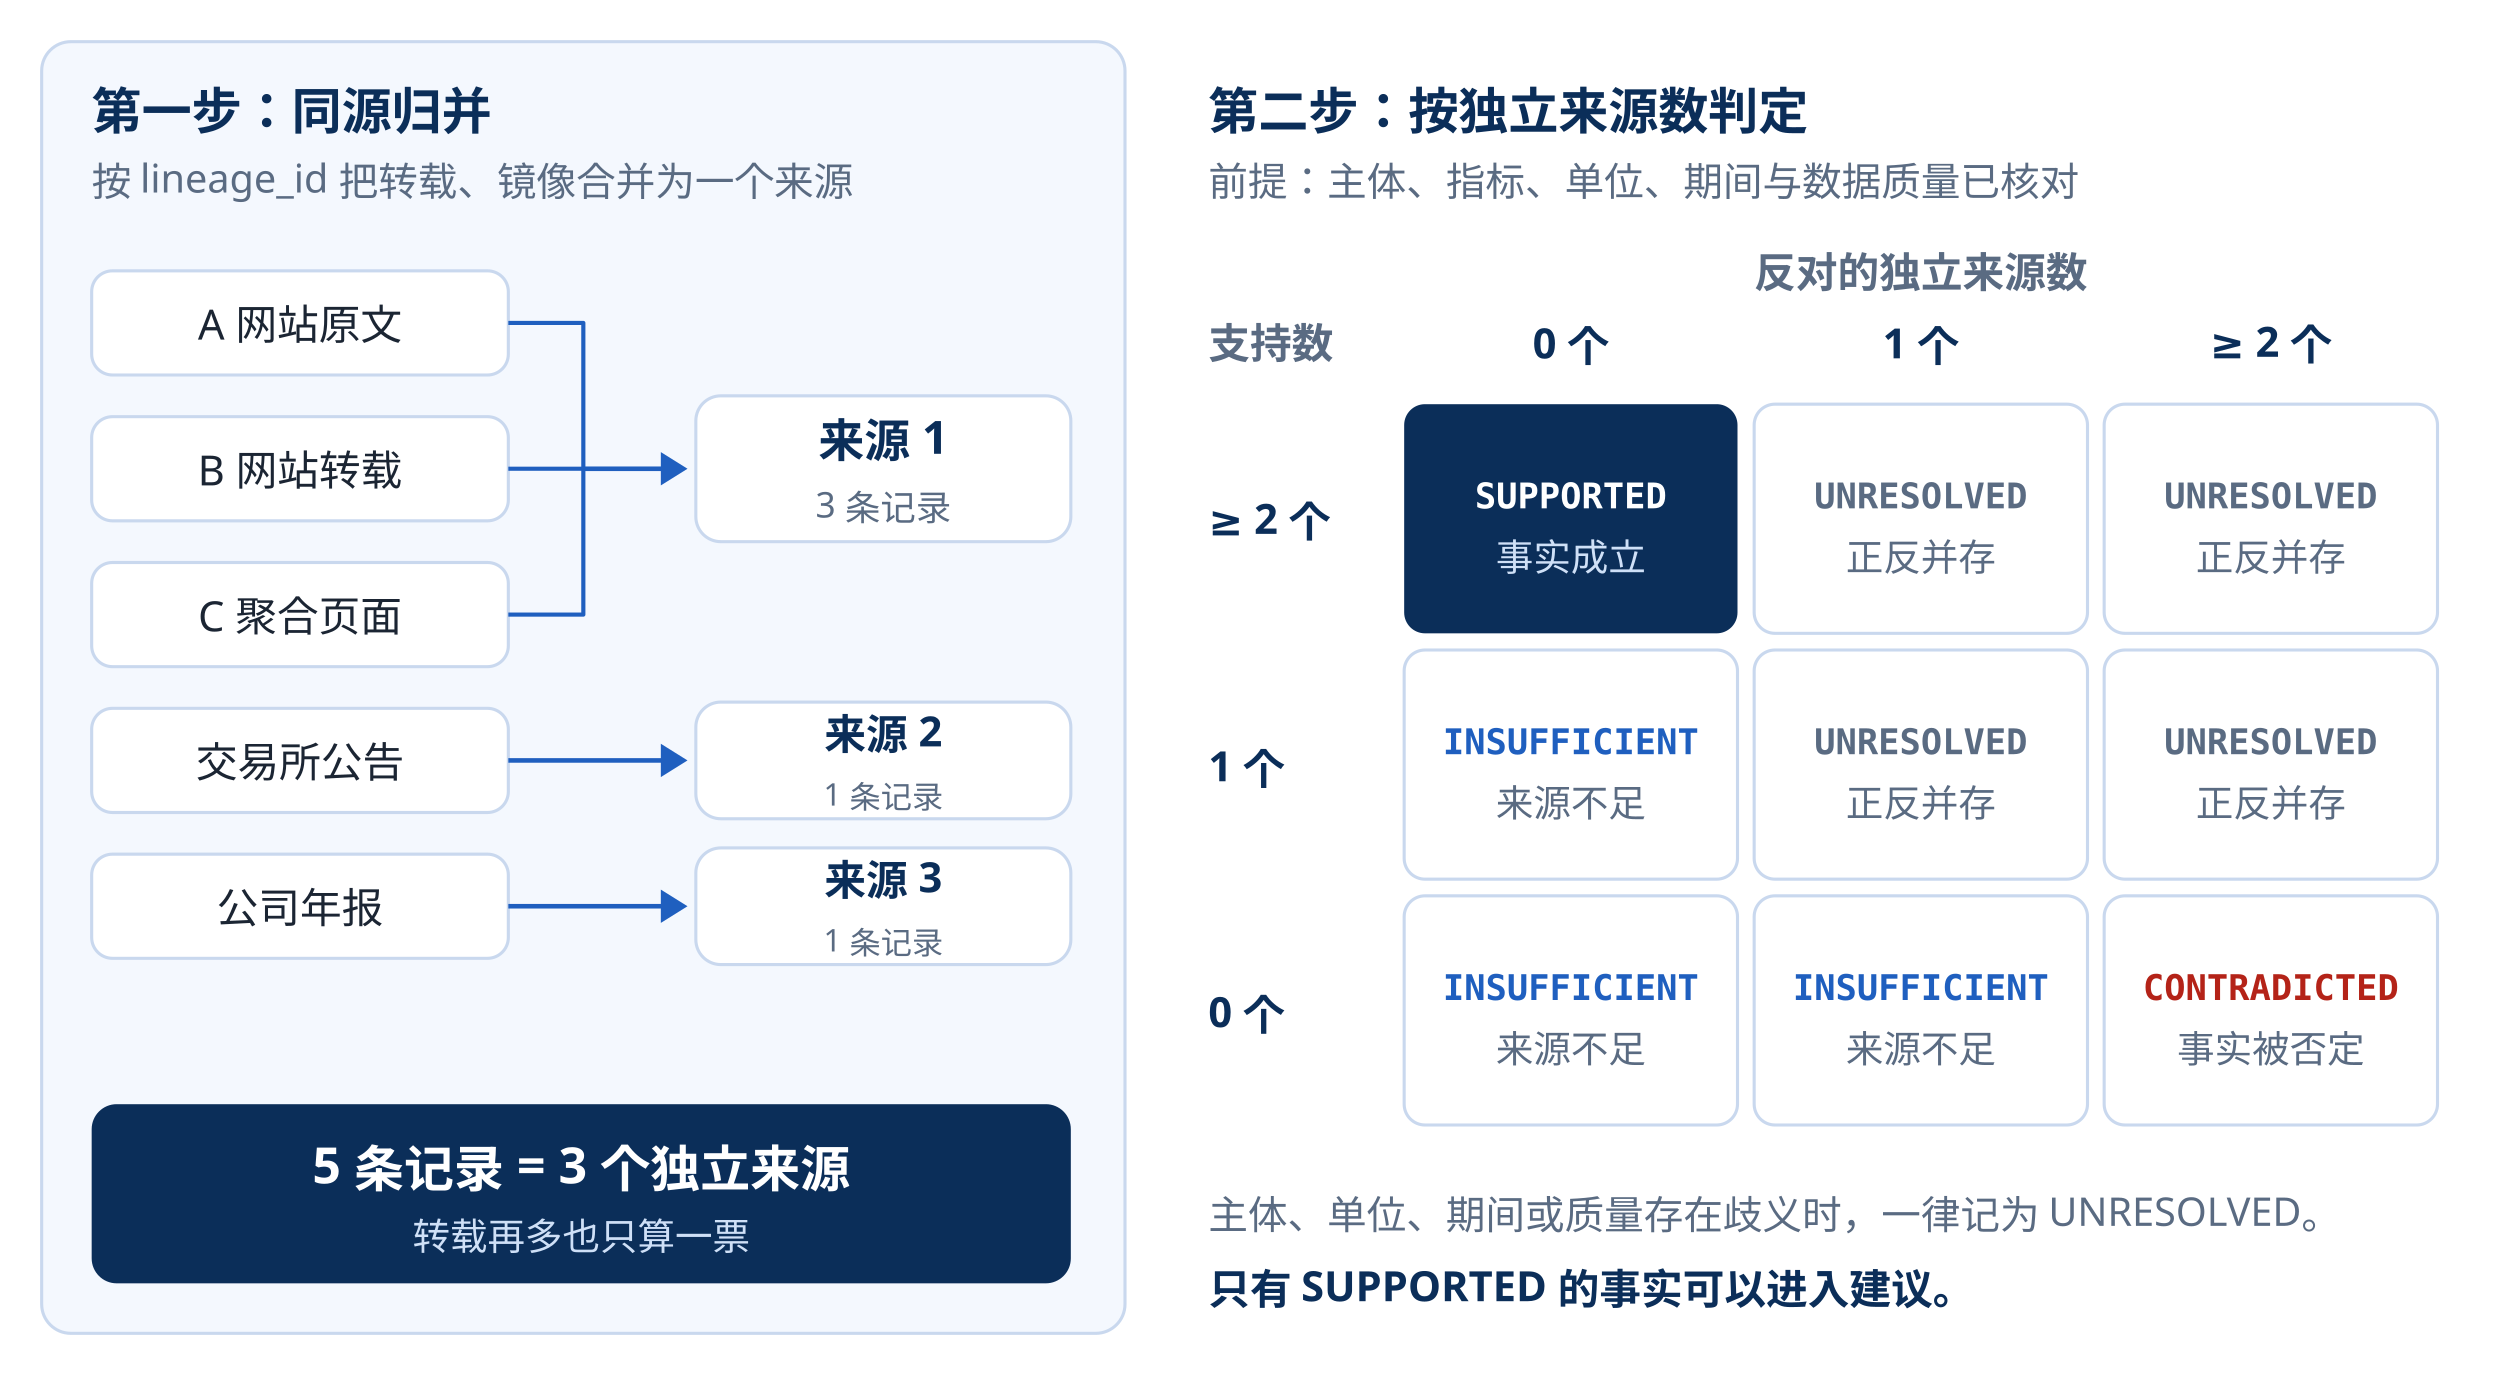
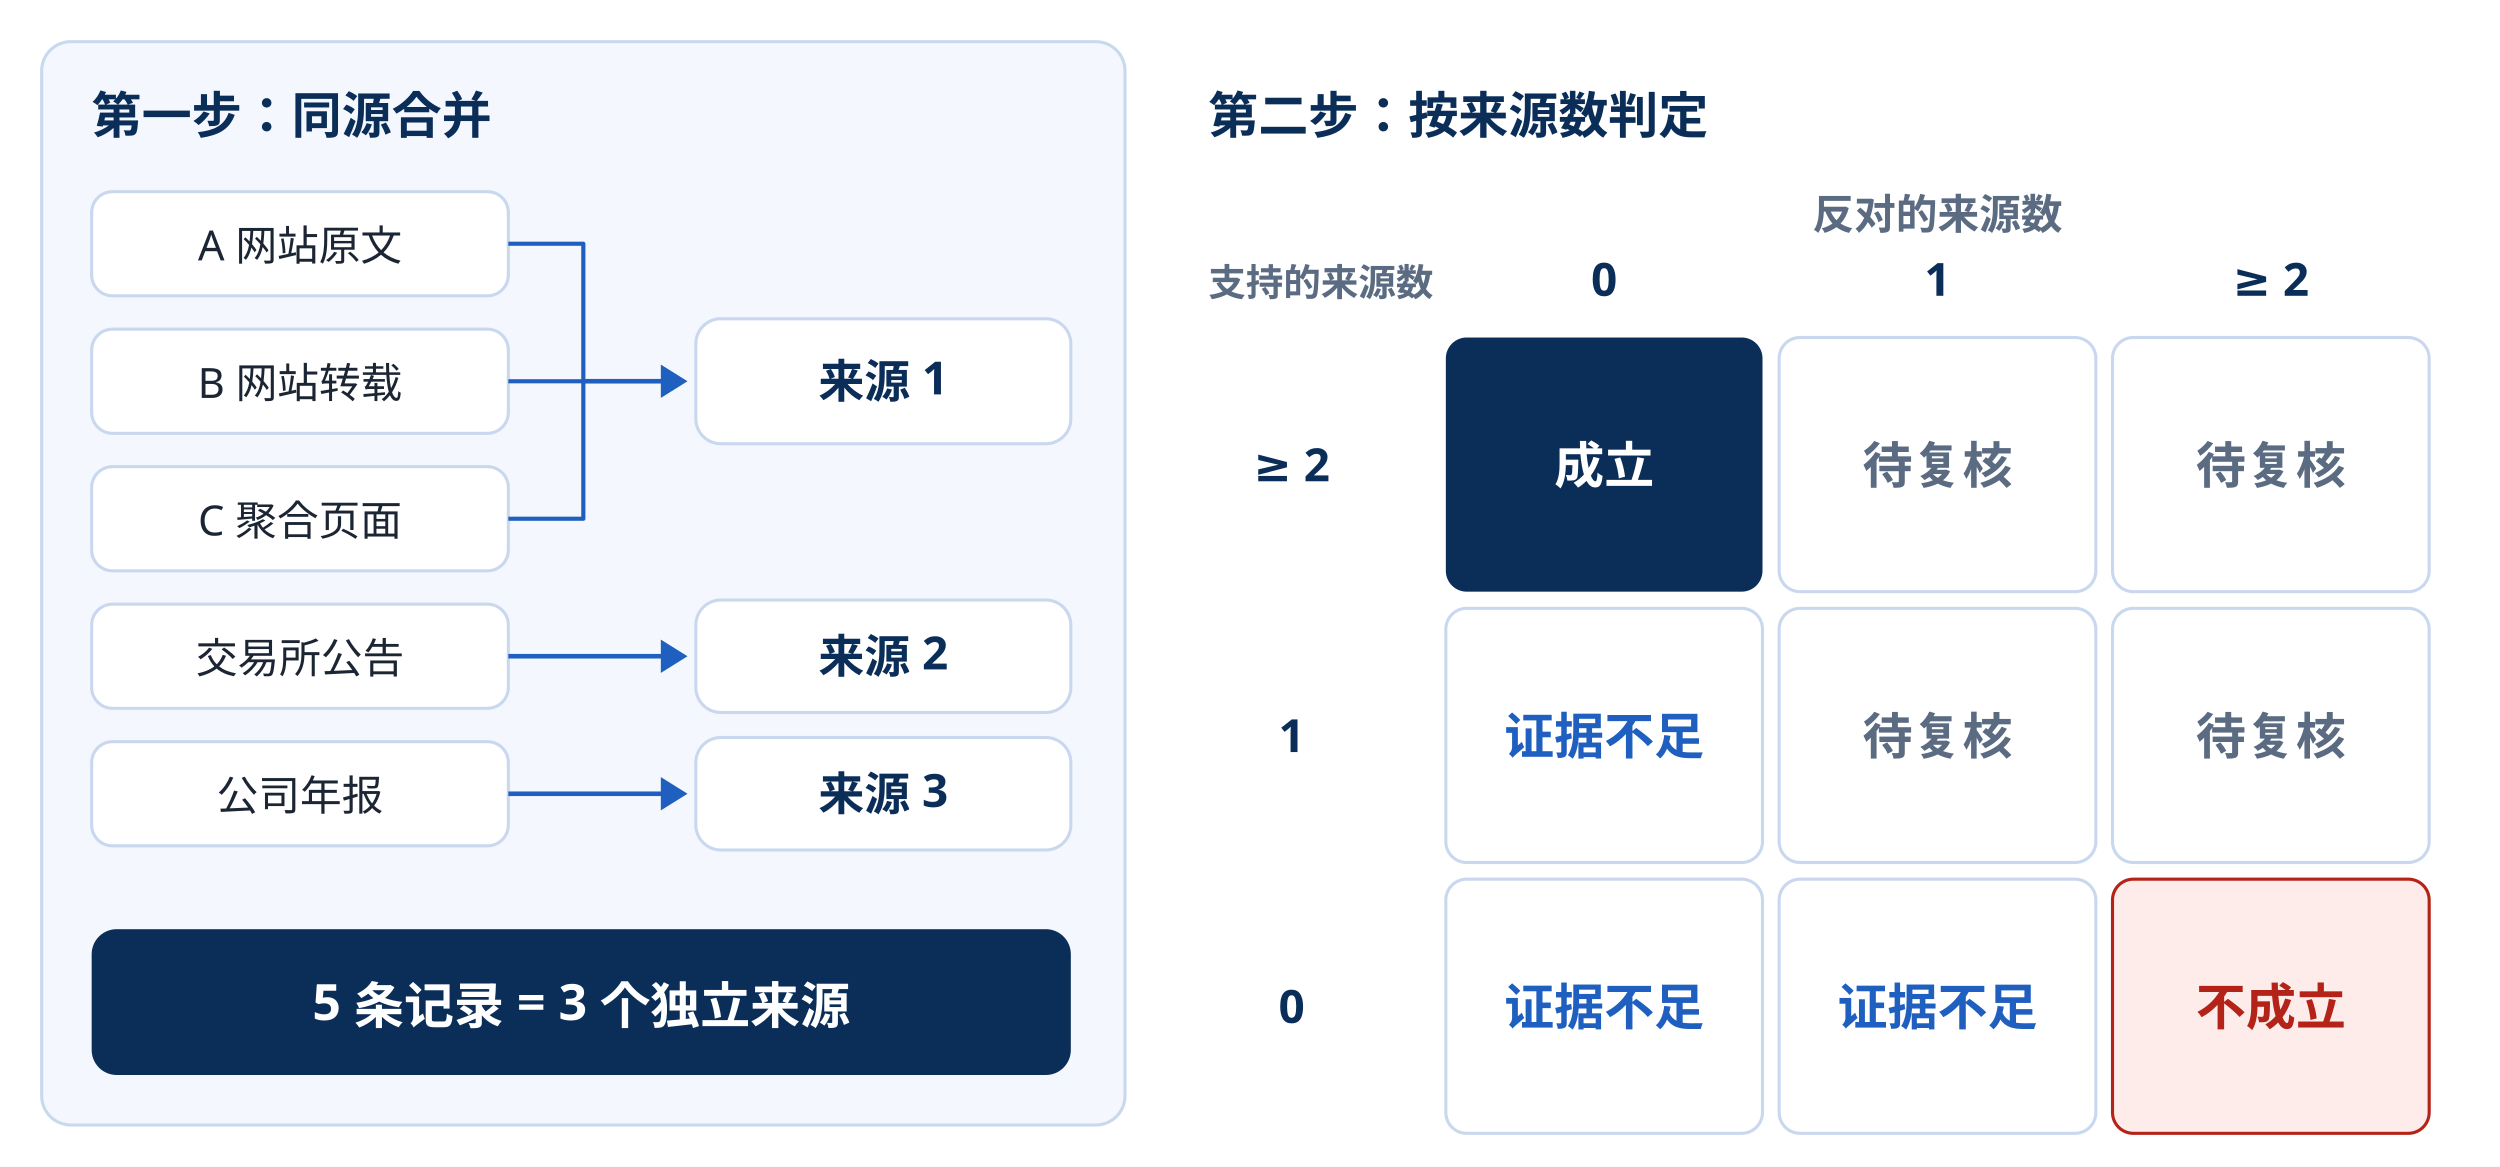
- <svg xmlns="http://www.w3.org/2000/svg" width="1200" height="660" viewBox="0 0 1200 660">
-   <rect width="1200" height="660" fill="#FFFFFF" />
-   <rect x="20.0" y="20.0" width="520.0" height="620.0" rx="14" fill="#F4F8FE" stroke="#C9D8EE" stroke-width="1.5" />
-   <text x="44.0" y="62.0" font-family="Microsoft YaHei, PingFang SC, Noto Sans SC, sans-serif" font-size="24" font-weight="700" fill="#0B2E59" text-anchor="start">第一步：同源归并</text>
-   <text x="44.0" y="94.0" font-family="Microsoft YaHei, PingFang SC, Noto Sans SC, sans-serif" font-size="19" font-weight="400" fill="#5A6B82" text-anchor="start">按 lineage_id 把转载、镜像合并为一个来源</text>
-   <rect x="44.0" y="130.0" width="200.0" height="50.0" rx="10" fill="#FFFFFF" stroke="#C9D8EE" stroke-width="1.5" />
-   <text x="144.0" y="163.0" font-family="Microsoft YaHei, PingFang SC, Noto Sans SC, sans-serif" font-size="20" font-weight="400" fill="#1B2533" text-anchor="middle">A 网站原文</text>
-   <rect x="44.0" y="200.0" width="200.0" height="50.0" rx="10" fill="#FFFFFF" stroke="#C9D8EE" stroke-width="1.5" />
-   <text x="144.0" y="233.0" font-family="Microsoft YaHei, PingFang SC, Noto Sans SC, sans-serif" font-size="20" font-weight="400" fill="#1B2533" text-anchor="middle">B 网站转载</text>
-   <rect x="44.0" y="270.0" width="200.0" height="50.0" rx="10" fill="#FFFFFF" stroke="#C9D8EE" stroke-width="1.5" />
-   <text x="144.0" y="303.0" font-family="Microsoft YaHei, PingFang SC, Noto Sans SC, sans-serif" font-size="20" font-weight="400" fill="#1B2533" text-anchor="middle">C 聚合页面</text>
-   <rect x="44.0" y="340.0" width="200.0" height="50.0" rx="10" fill="#FFFFFF" stroke="#C9D8EE" stroke-width="1.5" />
-   <text x="144.0" y="373.0" font-family="Microsoft YaHei, PingFang SC, Noto Sans SC, sans-serif" font-size="20" font-weight="400" fill="#1B2533" text-anchor="middle">交易所公告</text>
-   <rect x="44.0" y="410.0" width="200.0" height="50.0" rx="10" fill="#FFFFFF" stroke="#C9D8EE" stroke-width="1.5" />
-   <text x="144.0" y="443.0" font-family="Microsoft YaHei, PingFang SC, Noto Sans SC, sans-serif" font-size="20" font-weight="400" fill="#1B2533" text-anchor="middle">公司年报</text>
-   <polyline points="244.0,155.0 280.0,155.0 280.0,295.0 244.0,295.0" fill="none" stroke="#1F5FBF" stroke-width="2" stroke-linejoin="round" />
-   <polyline points="244.0,225.0 280.0,225.0" fill="none" stroke="#1F5FBF" stroke-width="2" stroke-linejoin="round" />
-   <polyline points="280.0,225.0 318.0,225.0" fill="none" stroke="#1F5FBF" stroke-width="2.2" stroke-linejoin="round" />
-   <polygon points="330.0,225.0 317.2,217.0 317.2,233.0" fill="#1F5FBF" />
-   <rect x="334.0" y="190.0" width="180.0" height="70.0" rx="12" fill="#FFFFFF" stroke="#C9D8EE" stroke-width="1.5" />
-   <text x="424.0" y="219.4" font-family="Microsoft YaHei, PingFang SC, Noto Sans SC, sans-serif" font-size="22" font-weight="700" fill="#0B2E59" text-anchor="middle">来源 1</text>
-   <text x="424.0" y="248.4" font-family="Microsoft YaHei, PingFang SC, Noto Sans SC, sans-serif" font-size="17" font-weight="400" fill="#5A6B82" text-anchor="middle">3 条记录</text>
-   <polyline points="244.0,365.0 318.0,365.0" fill="none" stroke="#1F5FBF" stroke-width="2.2" stroke-linejoin="round" />
-   <polygon points="330.0,365.0 317.2,357.0 317.2,373.0" fill="#1F5FBF" />
-   <rect x="334.0" y="337.0" width="180.0" height="56.0" rx="12" fill="#FFFFFF" stroke="#C9D8EE" stroke-width="1.5" />
-   <text x="424.0" y="359.7" font-family="Microsoft YaHei, PingFang SC, Noto Sans SC, sans-serif" font-size="20" font-weight="700" fill="#0B2E59" text-anchor="middle">来源 2</text>
-   <text x="424.0" y="386.7" font-family="Microsoft YaHei, PingFang SC, Noto Sans SC, sans-serif" font-size="15" font-weight="400" fill="#5A6B82" text-anchor="middle">1 条记录</text>
-   <polyline points="244.0,435.0 318.0,435.0" fill="none" stroke="#1F5FBF" stroke-width="2.2" stroke-linejoin="round" />
-   <polygon points="330.0,435.0 317.2,427.0 317.2,443.0" fill="#1F5FBF" />
-   <rect x="334.0" y="407.0" width="180.0" height="56.0" rx="12" fill="#FFFFFF" stroke="#C9D8EE" stroke-width="1.5" />
-   <text x="424.0" y="429.7" font-family="Microsoft YaHei, PingFang SC, Noto Sans SC, sans-serif" font-size="20" font-weight="700" fill="#0B2E59" text-anchor="middle">来源 3</text>
-   <text x="424.0" y="456.7" font-family="Microsoft YaHei, PingFang SC, Noto Sans SC, sans-serif" font-size="15" font-weight="400" fill="#5A6B82" text-anchor="middle">1 条记录</text>
-   <rect x="44.0" y="530.0" width="470.0" height="86.0" rx="12" fill="#0B2E59" />
-   <text x="279.0" y="568.0" font-family="Microsoft YaHei, PingFang SC, Noto Sans SC, sans-serif" font-size="24" font-weight="700" fill="#FFFFFF" text-anchor="middle">5 条记录 = 3 个独立来源</text>
-   <text x="279.0" y="600.0" font-family="Microsoft YaHei, PingFang SC, Noto Sans SC, sans-serif" font-size="18" font-weight="400" fill="#CFE0F7" text-anchor="middle">转载再多也只算一票</text>
-   <text x="580.0" y="62.0" font-family="Microsoft YaHei, PingFang SC, Noto Sans SC, sans-serif" font-size="24" font-weight="700" fill="#0B2E59" text-anchor="start">第二步：按独立来源数判定</text>
-   <text x="580.0" y="94.0" font-family="Microsoft YaHei, PingFang SC, Noto Sans SC, sans-serif" font-size="19" font-weight="400" fill="#5A6B82" text-anchor="start">前提：主体、指标、单位、期间与数据质量已核对</text>
-   <text x="922.0" y="138.0" font-family="Microsoft YaHei, PingFang SC, Noto Sans SC, sans-serif" font-size="20" font-weight="700" fill="#5A6B82" text-anchor="middle">反对的独立来源数</text>
-   <text x="754.0" y="172.0" font-family="Microsoft YaHei, PingFang SC, Noto Sans SC, sans-serif" font-size="20" font-weight="700" fill="#0B2E59" text-anchor="middle">0 个</text>
-   <text x="922.0" y="172.0" font-family="Microsoft YaHei, PingFang SC, Noto Sans SC, sans-serif" font-size="20" font-weight="700" fill="#0B2E59" text-anchor="middle">1 个</text>
-   <text x="1090.0" y="172.0" font-family="Microsoft YaHei, PingFang SC, Noto Sans SC, sans-serif" font-size="20" font-weight="700" fill="#0B2E59" text-anchor="middle">≥ 2 个</text>
-   <text x="580.0" y="172.0" font-family="Microsoft YaHei, PingFang SC, Noto Sans SC, sans-serif" font-size="20" font-weight="700" fill="#5A6B82" text-anchor="start">支持数</text>
-   <text x="580.0" y="257.0" font-family="Microsoft YaHei, PingFang SC, Noto Sans SC, sans-serif" font-size="20" font-weight="700" fill="#0B2E59" text-anchor="start">≥ 2 个</text>
-   <rect x="674.0" y="194.0" width="160.0" height="110.0" rx="10" fill="#0B2E59" />
-   <text x="754.0" y="244.0" font-family="Consolas, Menlo, monospace" font-size="17" font-weight="700" fill="#FFFFFF" text-anchor="middle">SUPPORTED</text>
-   <text x="754.0" y="274.0" font-family="Microsoft YaHei, PingFang SC, Noto Sans SC, sans-serif" font-size="18" font-weight="400" fill="#CFE0F7" text-anchor="middle">事实成立</text>
-   <rect x="842.0" y="194.0" width="160.0" height="110.0" rx="10" fill="#FFFFFF" stroke="#C9D8EE" stroke-width="1.5" />
-   <text x="922.0" y="244.0" font-family="Consolas, Menlo, monospace" font-size="17" font-weight="700" fill="#5A6B82" text-anchor="middle">UNRESOLVED</text>
-   <text x="922.0" y="274.0" font-family="Microsoft YaHei, PingFang SC, Noto Sans SC, sans-serif" font-size="18" font-weight="400" fill="#5A6B82" text-anchor="middle">正反并存</text>
-   <rect x="1010.0" y="194.0" width="160.0" height="110.0" rx="10" fill="#FFFFFF" stroke="#C9D8EE" stroke-width="1.5" />
-   <text x="1090.0" y="244.0" font-family="Consolas, Menlo, monospace" font-size="17" font-weight="700" fill="#5A6B82" text-anchor="middle">UNRESOLVED</text>
-   <text x="1090.0" y="274.0" font-family="Microsoft YaHei, PingFang SC, Noto Sans SC, sans-serif" font-size="18" font-weight="400" fill="#5A6B82" text-anchor="middle">正反并存</text>
-   <text x="580.0" y="375.0" font-family="Microsoft YaHei, PingFang SC, Noto Sans SC, sans-serif" font-size="20" font-weight="700" fill="#0B2E59" text-anchor="start">1 个</text>
-   <rect x="674.0" y="312.0" width="160.0" height="110.0" rx="10" fill="#FFFFFF" stroke="#C9D8EE" stroke-width="1.5" />
-   <text x="754.0" y="362.0" font-family="Consolas, Menlo, monospace" font-size="17" font-weight="700" fill="#1F5FBF" text-anchor="middle">INSUFFICIENT</text>
-   <text x="754.0" y="392.0" font-family="Microsoft YaHei, PingFang SC, Noto Sans SC, sans-serif" font-size="18" font-weight="400" fill="#5A6B82" text-anchor="middle">来源不足</text>
-   <rect x="842.0" y="312.0" width="160.0" height="110.0" rx="10" fill="#FFFFFF" stroke="#C9D8EE" stroke-width="1.5" />
-   <text x="922.0" y="362.0" font-family="Consolas, Menlo, monospace" font-size="17" font-weight="700" fill="#5A6B82" text-anchor="middle">UNRESOLVED</text>
-   <text x="922.0" y="392.0" font-family="Microsoft YaHei, PingFang SC, Noto Sans SC, sans-serif" font-size="18" font-weight="400" fill="#5A6B82" text-anchor="middle">正反并存</text>
-   <rect x="1010.0" y="312.0" width="160.0" height="110.0" rx="10" fill="#FFFFFF" stroke="#C9D8EE" stroke-width="1.5" />
-   <text x="1090.0" y="362.0" font-family="Consolas, Menlo, monospace" font-size="17" font-weight="700" fill="#5A6B82" text-anchor="middle">UNRESOLVED</text>
-   <text x="1090.0" y="392.0" font-family="Microsoft YaHei, PingFang SC, Noto Sans SC, sans-serif" font-size="18" font-weight="400" fill="#5A6B82" text-anchor="middle">正反并存</text>
-   <text x="580.0" y="493.0" font-family="Microsoft YaHei, PingFang SC, Noto Sans SC, sans-serif" font-size="20" font-weight="700" fill="#0B2E59" text-anchor="start">0 个</text>
-   <rect x="674.0" y="430.0" width="160.0" height="110.0" rx="10" fill="#FFFFFF" stroke="#C9D8EE" stroke-width="1.5" />
-   <text x="754.0" y="480.0" font-family="Consolas, Menlo, monospace" font-size="17" font-weight="700" fill="#1F5FBF" text-anchor="middle">INSUFFICIENT</text>
-   <text x="754.0" y="510.0" font-family="Microsoft YaHei, PingFang SC, Noto Sans SC, sans-serif" font-size="18" font-weight="400" fill="#5A6B82" text-anchor="middle">来源不足</text>
-   <rect x="842.0" y="430.0" width="160.0" height="110.0" rx="10" fill="#FFFFFF" stroke="#C9D8EE" stroke-width="1.5" />
-   <text x="922.0" y="480.0" font-family="Consolas, Menlo, monospace" font-size="17" font-weight="700" fill="#1F5FBF" text-anchor="middle">INSUFFICIENT</text>
-   <text x="922.0" y="510.0" font-family="Microsoft YaHei, PingFang SC, Noto Sans SC, sans-serif" font-size="18" font-weight="400" fill="#5A6B82" text-anchor="middle">来源不足</text>
-   <rect x="1010.0" y="430.0" width="160.0" height="110.0" rx="10" fill="#FFFFFF" stroke="#C9D8EE" stroke-width="1.5" />
-   <text x="1090.0" y="480.0" font-family="Consolas, Menlo, monospace" font-size="17" font-weight="700" fill="#B42318" text-anchor="middle">CONTRADICTED</text>
-   <text x="1090.0" y="510.0" font-family="Microsoft YaHei, PingFang SC, Noto Sans SC, sans-serif" font-size="18" font-weight="400" fill="#5A6B82" text-anchor="middle">事实被否定</text>
-   <text x="580.0" y="590.0" font-family="Microsoft YaHei, PingFang SC, Noto Sans SC, sans-serif" font-size="19" font-weight="400" fill="#5A6B82" text-anchor="start">主体、单位、期间或质量存在歧义时，一律记为 UNRESOLVED。</text>
-   <text x="580.0" y="626.0" font-family="Microsoft YaHei, PingFang SC, Noto Sans SC, sans-serif" font-size="20" font-weight="700" fill="#0B2E59" text-anchor="start">只有 SUPPORTED 的事实可以进入建议。</text>
+ <svg xmlns="http://www.w3.org/2000/svg" width="1200" height="560" viewBox="0 0 1200 560">
+   <rect width="1200" height="560" fill="#FFFFFF" />
+   <rect x="20.0" y="20.0" width="520.0" height="520.0" rx="14" fill="#F4F8FE" stroke="#C9D8EE" stroke-width="1.5" />
+   <text x="44.0" y="64.0" font-family="Microsoft YaHei, PingFang SC, Noto Sans SC, sans-serif" font-size="24" font-weight="700" fill="#0B2E59" text-anchor="start">第一步：同源合并</text>
+   <rect x="44.0" y="92.0" width="200.0" height="50.0" rx="10" fill="#FFFFFF" stroke="#C9D8EE" stroke-width="1.5" />
+   <text x="144.0" y="125.0" font-family="Microsoft YaHei, PingFang SC, Noto Sans SC, sans-serif" font-size="20" font-weight="400" fill="#1B2533" text-anchor="middle">A 网站原文</text>
+   <rect x="44.0" y="158.0" width="200.0" height="50.0" rx="10" fill="#FFFFFF" stroke="#C9D8EE" stroke-width="1.5" />
+   <text x="144.0" y="191.0" font-family="Microsoft YaHei, PingFang SC, Noto Sans SC, sans-serif" font-size="20" font-weight="400" fill="#1B2533" text-anchor="middle">B 网站转载</text>
+   <rect x="44.0" y="224.0" width="200.0" height="50.0" rx="10" fill="#FFFFFF" stroke="#C9D8EE" stroke-width="1.5" />
+   <text x="144.0" y="257.0" font-family="Microsoft YaHei, PingFang SC, Noto Sans SC, sans-serif" font-size="20" font-weight="400" fill="#1B2533" text-anchor="middle">C 聚合页面</text>
+   <rect x="44.0" y="290.0" width="200.0" height="50.0" rx="10" fill="#FFFFFF" stroke="#C9D8EE" stroke-width="1.5" />
+   <text x="144.0" y="323.0" font-family="Microsoft YaHei, PingFang SC, Noto Sans SC, sans-serif" font-size="20" font-weight="400" fill="#1B2533" text-anchor="middle">交易所公告</text>
+   <rect x="44.0" y="356.0" width="200.0" height="50.0" rx="10" fill="#FFFFFF" stroke="#C9D8EE" stroke-width="1.5" />
+   <text x="144.0" y="389.0" font-family="Microsoft YaHei, PingFang SC, Noto Sans SC, sans-serif" font-size="20" font-weight="400" fill="#1B2533" text-anchor="middle">公司年报</text>
+   <polyline points="244.0,117.0 280.0,117.0 280.0,249.0 244.0,249.0" fill="none" stroke="#1F5FBF" stroke-width="2" stroke-linejoin="round" />
+   <polyline points="244.0,183.0 280.0,183.0" fill="none" stroke="#1F5FBF" stroke-width="2" stroke-linejoin="round" />
+   <polyline points="280.0,183.0 318.0,183.0" fill="none" stroke="#1F5FBF" stroke-width="2.2" stroke-linejoin="round" />
+   <polygon points="330.0,183.0 317.2,175.0 317.2,191.0" fill="#1F5FBF" />
+   <rect x="334.0" y="153.0" width="180.0" height="60.0" rx="12" fill="#FFFFFF" stroke="#C9D8EE" stroke-width="1.5" />
+   <text x="424.0" y="190.9" font-family="Microsoft YaHei, PingFang SC, Noto Sans SC, sans-serif" font-size="22" font-weight="700" fill="#0B2E59" text-anchor="middle">来源 1</text>
+   <polyline points="244.0,315.0 318.0,315.0" fill="none" stroke="#1F5FBF" stroke-width="2.2" stroke-linejoin="round" />
+   <polygon points="330.0,315.0 317.2,307.0 317.2,323.0" fill="#1F5FBF" />
+   <rect x="334.0" y="288.0" width="180.0" height="54.0" rx="12" fill="#FFFFFF" stroke="#C9D8EE" stroke-width="1.5" />
+   <text x="424.0" y="322.9" font-family="Microsoft YaHei, PingFang SC, Noto Sans SC, sans-serif" font-size="22" font-weight="700" fill="#0B2E59" text-anchor="middle">来源 2</text>
+   <polyline points="244.0,381.0 318.0,381.0" fill="none" stroke="#1F5FBF" stroke-width="2.2" stroke-linejoin="round" />
+   <polygon points="330.0,381.0 317.2,373.0 317.2,389.0" fill="#1F5FBF" />
+   <rect x="334.0" y="354.0" width="180.0" height="54.0" rx="12" fill="#FFFFFF" stroke="#C9D8EE" stroke-width="1.5" />
+   <text x="424.0" y="388.9" font-family="Microsoft YaHei, PingFang SC, Noto Sans SC, sans-serif" font-size="22" font-weight="700" fill="#0B2E59" text-anchor="middle">来源 3</text>
+   <rect x="44.0" y="446.0" width="470.0" height="70.0" rx="12" fill="#0B2E59" />
+   <text x="279.0" y="489.6" font-family="Microsoft YaHei, PingFang SC, Noto Sans SC, sans-serif" font-size="24" font-weight="700" fill="#FFFFFF" text-anchor="middle">5 条记录 = 3 个独立来源</text>
+   <text x="580.0" y="64.0" font-family="Microsoft YaHei, PingFang SC, Noto Sans SC, sans-serif" font-size="24" font-weight="700" fill="#0B2E59" text-anchor="start">第二步：按来源数判定</text>
+   <text x="930.0" y="110.0" font-family="Microsoft YaHei, PingFang SC, Noto Sans SC, sans-serif" font-size="20" font-weight="700" fill="#5A6B82" text-anchor="middle">反对的来源数</text>
+   <text x="770.0" y="142.0" font-family="Microsoft YaHei, PingFang SC, Noto Sans SC, sans-serif" font-size="22" font-weight="700" fill="#0B2E59" text-anchor="middle">0</text>
+   <text x="930.0" y="142.0" font-family="Microsoft YaHei, PingFang SC, Noto Sans SC, sans-serif" font-size="22" font-weight="700" fill="#0B2E59" text-anchor="middle">1</text>
+   <text x="1090.0" y="142.0" font-family="Microsoft YaHei, PingFang SC, Noto Sans SC, sans-serif" font-size="22" font-weight="700" fill="#0B2E59" text-anchor="middle">≥ 2</text>
+   <text x="580.0" y="142.0" font-family="Microsoft YaHei, PingFang SC, Noto Sans SC, sans-serif" font-size="18" font-weight="700" fill="#5A6B82" text-anchor="start">支持的来源数</text>
+   <text x="620.0" y="231.0" font-family="Microsoft YaHei, PingFang SC, Noto Sans SC, sans-serif" font-size="22" font-weight="700" fill="#0B2E59" text-anchor="middle">≥ 2</text>
+   <rect x="694.0" y="162.0" width="152.0" height="122.0" rx="10" fill="#0B2E59" />
+   <text x="770.0" y="232.0" font-family="Microsoft YaHei, PingFang SC, Noto Sans SC, sans-serif" font-size="24" font-weight="700" fill="#FFFFFF" text-anchor="middle">成立</text>
+   <rect x="854.0" y="162.0" width="152.0" height="122.0" rx="10" fill="#FFFFFF" stroke="#C9D8EE" stroke-width="1.5" />
+   <text x="930.0" y="232.0" font-family="Microsoft YaHei, PingFang SC, Noto Sans SC, sans-serif" font-size="24" font-weight="700" fill="#5A6B82" text-anchor="middle">待复核</text>
+   <rect x="1014.0" y="162.0" width="152.0" height="122.0" rx="10" fill="#FFFFFF" stroke="#C9D8EE" stroke-width="1.5" />
+   <text x="1090.0" y="232.0" font-family="Microsoft YaHei, PingFang SC, Noto Sans SC, sans-serif" font-size="24" font-weight="700" fill="#5A6B82" text-anchor="middle">待复核</text>
+   <text x="620.0" y="361.0" font-family="Microsoft YaHei, PingFang SC, Noto Sans SC, sans-serif" font-size="22" font-weight="700" fill="#0B2E59" text-anchor="middle">1</text>
+   <rect x="694.0" y="292.0" width="152.0" height="122.0" rx="10" fill="#FFFFFF" stroke="#C9D8EE" stroke-width="1.5" />
+   <text x="770.0" y="362.0" font-family="Microsoft YaHei, PingFang SC, Noto Sans SC, sans-serif" font-size="24" font-weight="700" fill="#1F5FBF" text-anchor="middle">证据不足</text>
+   <rect x="854.0" y="292.0" width="152.0" height="122.0" rx="10" fill="#FFFFFF" stroke="#C9D8EE" stroke-width="1.5" />
+   <text x="930.0" y="362.0" font-family="Microsoft YaHei, PingFang SC, Noto Sans SC, sans-serif" font-size="24" font-weight="700" fill="#5A6B82" text-anchor="middle">待复核</text>
+   <rect x="1014.0" y="292.0" width="152.0" height="122.0" rx="10" fill="#FFFFFF" stroke="#C9D8EE" stroke-width="1.5" />
+   <text x="1090.0" y="362.0" font-family="Microsoft YaHei, PingFang SC, Noto Sans SC, sans-serif" font-size="24" font-weight="700" fill="#5A6B82" text-anchor="middle">待复核</text>
+   <text x="620.0" y="491.0" font-family="Microsoft YaHei, PingFang SC, Noto Sans SC, sans-serif" font-size="22" font-weight="700" fill="#0B2E59" text-anchor="middle">0</text>
+   <rect x="694.0" y="422.0" width="152.0" height="122.0" rx="10" fill="#FFFFFF" stroke="#C9D8EE" stroke-width="1.5" />
+   <text x="770.0" y="492.0" font-family="Microsoft YaHei, PingFang SC, Noto Sans SC, sans-serif" font-size="24" font-weight="700" fill="#1F5FBF" text-anchor="middle">证据不足</text>
+   <rect x="854.0" y="422.0" width="152.0" height="122.0" rx="10" fill="#FFFFFF" stroke="#C9D8EE" stroke-width="1.5" />
+   <text x="930.0" y="492.0" font-family="Microsoft YaHei, PingFang SC, Noto Sans SC, sans-serif" font-size="24" font-weight="700" fill="#1F5FBF" text-anchor="middle">证据不足</text>
+   <rect x="1014.0" y="422.0" width="152.0" height="122.0" rx="10" fill="#FDECEA" stroke="#B42318" stroke-width="1.5" />
+   <text x="1090.0" y="492.0" font-family="Microsoft YaHei, PingFang SC, Noto Sans SC, sans-serif" font-size="24" font-weight="700" fill="#B42318" text-anchor="middle">不成立</text>
</svg>
